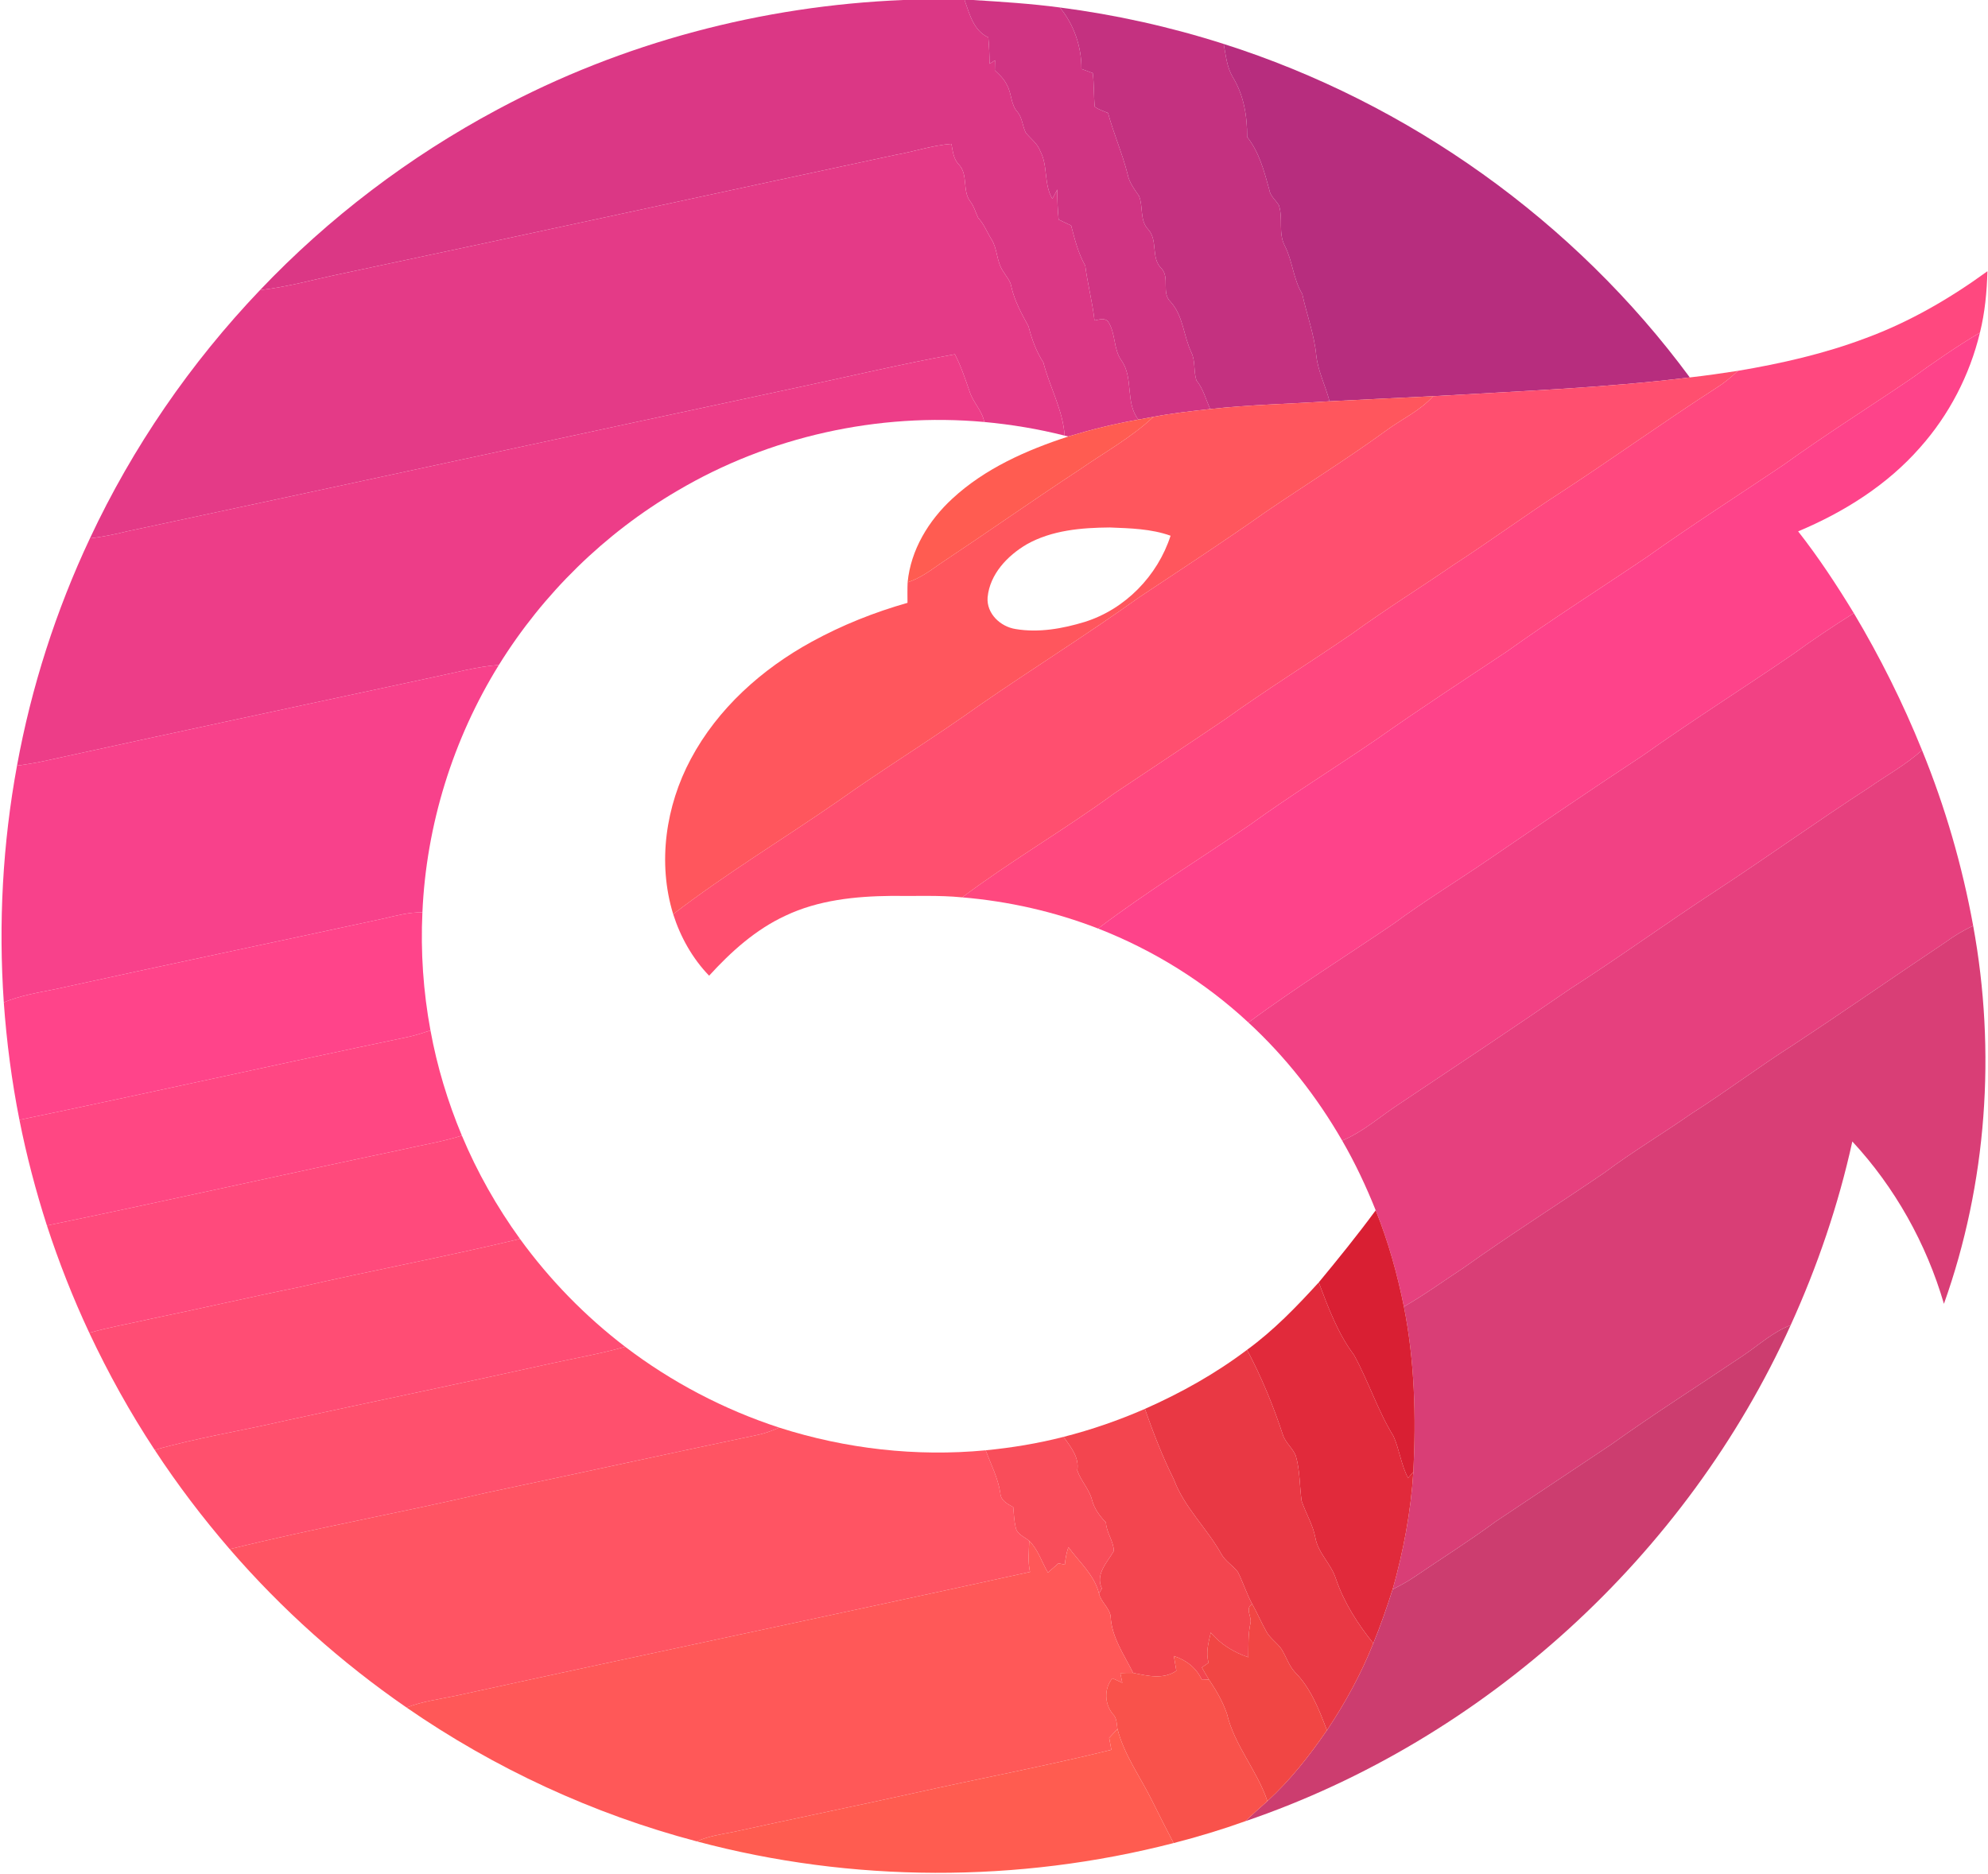
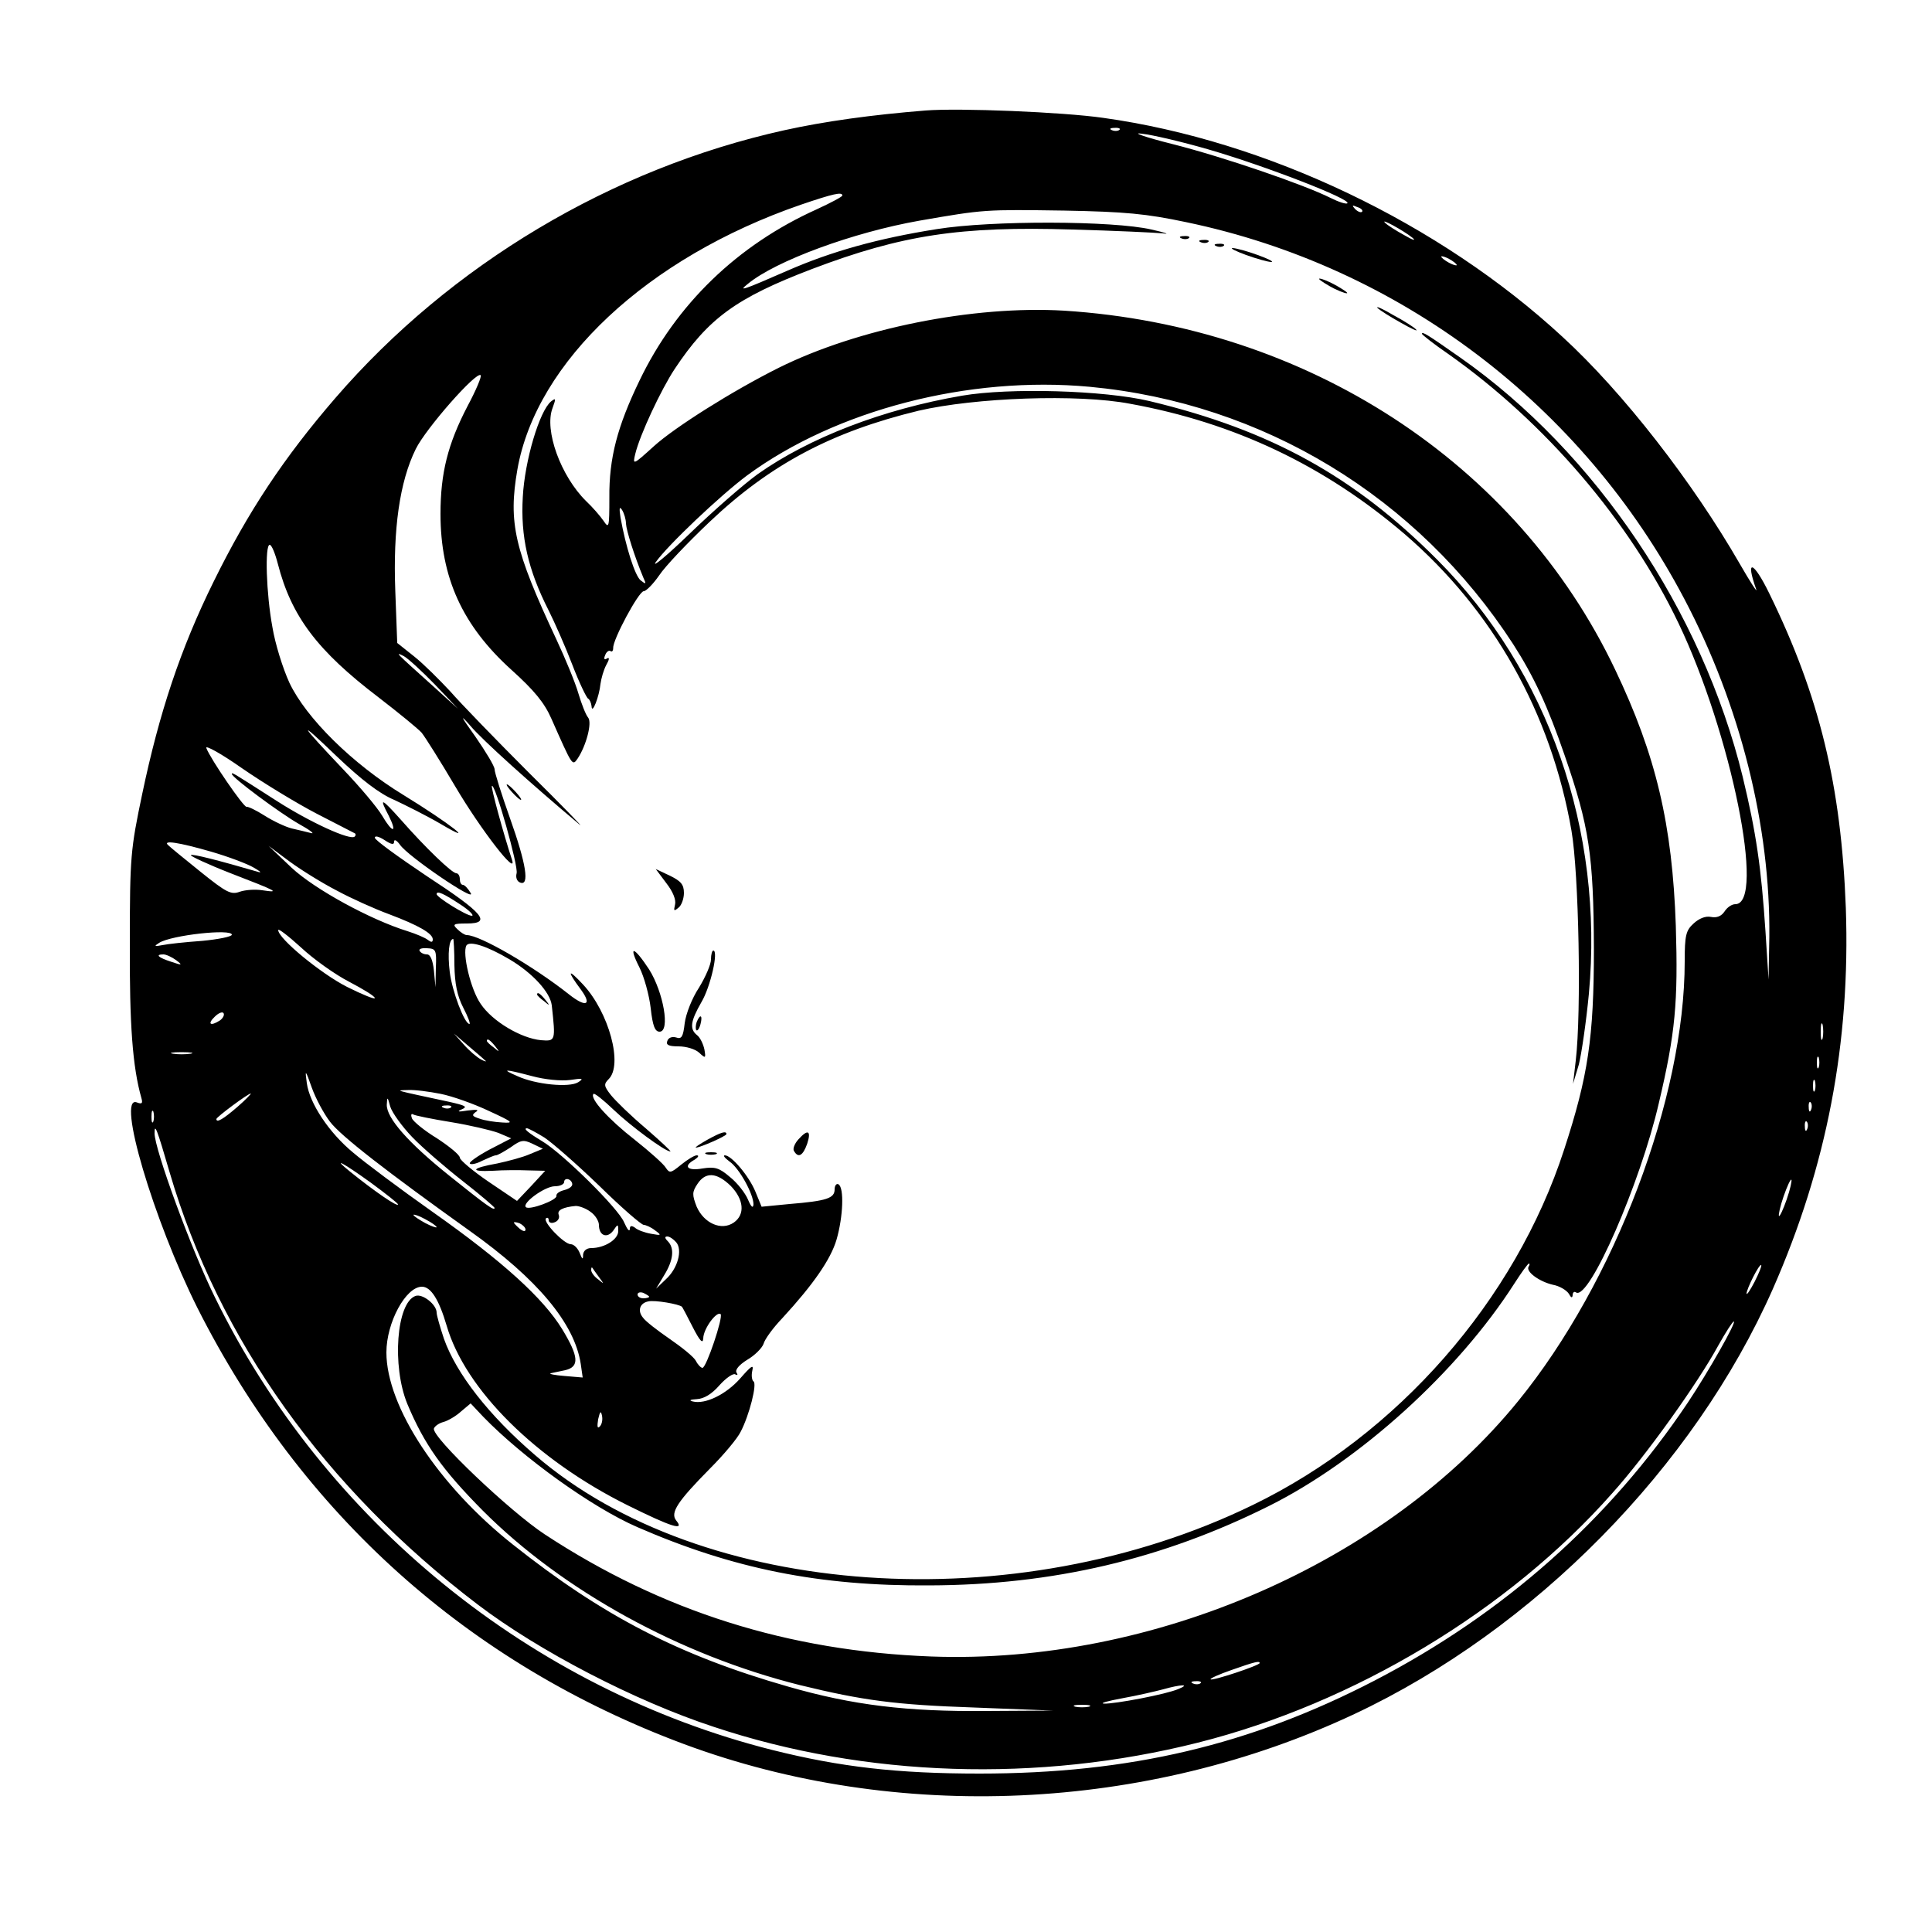
- <svg xmlns="http://www.w3.org/2000/svg" width="609pt" height="574pt" viewBox="0 0 609 574" version="1.1">
-   <g id="#db3785ff">
-     <path fill="#db3785" opacity="1.00" d=" M 276.77 0.00 L 295.48 0.00 C 297.03 4.31 298.19 9.34 302.76 11.46 C 303.01 14.15 303.12 16.86 303.15 19.56 C 303.70 19.20 304.25 18.84 304.81 18.47 C 304.79 19.50 304.77 20.53 304.75 21.56 C 306.14 22.86 307.58 24.17 308.40 25.92 C 309.99 28.58 309.56 32.07 311.78 34.40 C 313.20 36.21 313.23 38.66 314.24 40.67 C 315.73 42.52 317.82 43.95 318.66 46.26 C 321.10 50.85 319.69 56.36 322.37 60.90 C 322.87 59.96 323.38 59.02 323.89 58.07 C 323.87 61.14 324.01 64.21 324.30 67.27 C 325.57 67.88 326.85 68.49 328.13 69.10 C 329.24 73.31 330.28 77.56 332.45 81.38 C 333.18 87.02 334.66 92.54 335.29 98.19 C 336.64 97.95 338.25 97.29 339.40 98.45 C 341.86 102.06 341.00 106.91 343.55 110.46 C 347.35 115.81 344.63 123.43 348.75 128.56 C 341.50 129.82 334.35 131.60 327.31 133.72 C 327.02 133.66 326.44 133.54 326.14 133.47 C 325.62 125.60 321.56 118.59 319.62 111.05 C 317.42 107.66 316.08 103.90 315.08 100.01 C 312.98 96.15 310.81 92.24 309.83 87.91 C 309.56 85.98 308.13 84.58 307.20 82.96 C 305.27 80.05 305.59 76.27 303.74 73.34 C 302.36 71.14 301.44 68.66 299.65 66.73 C 298.83 65.06 298.40 63.19 297.22 61.71 C 294.71 58.41 296.68 53.47 293.70 50.37 C 292.06 48.68 291.87 46.27 291.45 44.08 C 285.63 44.50 280.09 46.45 274.37 47.44 C 217.84 59.53 161.36 71.84 104.80 83.82 C 96.43 85.56 88.16 87.90 79.64 88.89 C 100.71 66.71 125.41 47.98 152.39 33.56 C 190.58 13.06 233.50 1.74 276.77 0.00 Z" />
-   </g>
-   <g id="#d03483ff">
-     <path fill="#d03483" opacity="1.00" d=" M 295.48 0.00 L 298.06 0.00 C 306.94 0.55 315.84 1.12 324.67 2.29 C 329.02 7.56 331.33 14.29 331.29 21.12 C 332.45 21.54 333.60 21.97 334.76 22.39 C 335.18 25.82 335.03 29.29 335.37 32.72 C 336.60 33.59 338.06 34.04 339.44 34.63 C 341.16 40.97 343.82 47.00 345.43 53.37 C 345.92 55.93 347.51 57.97 348.94 60.07 C 350.27 63.38 349.08 67.53 351.75 70.29 C 354.81 73.65 352.47 79.10 355.84 82.29 C 358.40 85.09 355.74 89.72 358.56 92.43 C 362.52 96.75 362.54 102.91 364.97 107.99 C 366.25 110.67 365.61 113.78 366.51 116.54 C 368.63 119.11 369.37 122.37 370.75 125.33 C 364.92 125.97 359.08 126.61 353.32 127.72 C 351.79 127.99 350.27 128.27 348.75 128.56 C 344.63 123.43 347.35 115.81 343.55 110.46 C 341.00 106.91 341.86 102.06 339.40 98.45 C 338.25 97.29 336.64 97.95 335.29 98.19 C 334.66 92.54 333.18 87.02 332.45 81.38 C 330.28 77.56 329.24 73.31 328.13 69.10 C 326.85 68.49 325.57 67.88 324.30 67.27 C 324.01 64.21 323.87 61.14 323.89 58.07 C 323.38 59.02 322.87 59.96 322.37 60.90 C 319.69 56.36 321.10 50.85 318.66 46.26 C 317.82 43.95 315.73 42.52 314.24 40.67 C 313.23 38.66 313.20 36.21 311.78 34.40 C 309.56 32.07 309.99 28.58 308.40 25.92 C 307.58 24.17 306.14 22.86 304.75 21.56 C 304.77 20.53 304.79 19.50 304.81 18.47 C 304.25 18.84 303.70 19.20 303.15 19.56 C 303.12 16.86 303.01 14.15 302.76 11.46 C 298.19 9.34 297.03 4.31 295.48 0.00 Z" />
-   </g>
-   <g id="#c43180ff">
-     <path fill="#c43180" opacity="1.00" d=" M 324.67 2.29 C 341.69 4.50 358.51 8.23 374.86 13.46 C 375.52 16.88 375.81 20.51 377.62 23.58 C 381.01 29.05 382.10 35.60 382.04 41.95 C 385.73 46.59 387.25 52.37 388.80 58.00 C 389.07 60.03 390.77 61.25 391.78 62.89 C 393.10 66.92 391.54 71.44 393.57 75.28 C 395.99 79.99 396.15 85.48 398.93 90.05 C 400.29 96.35 402.61 102.44 403.22 108.90 C 403.77 113.80 406.07 118.23 407.29 122.95 C 395.11 123.75 382.89 123.98 370.75 125.33 C 369.37 122.37 368.63 119.11 366.51 116.54 C 365.61 113.78 366.25 110.67 364.97 107.99 C 362.54 102.91 362.52 96.75 358.56 92.43 C 355.74 89.72 358.40 85.09 355.84 82.29 C 352.47 79.10 354.81 73.65 351.75 70.29 C 349.08 67.53 350.27 63.38 348.94 60.07 C 347.51 57.97 345.92 55.93 345.43 53.37 C 343.82 47.00 341.16 40.97 339.44 34.63 C 338.06 34.04 336.60 33.59 335.37 32.72 C 335.03 29.29 335.18 25.82 334.76 22.39 C 333.60 21.97 332.45 21.54 331.29 21.12 C 331.33 14.29 329.02 7.56 324.67 2.29 Z" />
-   </g>
-   <g id="#b72d7eff">
-     <path fill="#b72d7e" opacity="1.00" d=" M 374.86 13.46 C 431.55 31.50 482.35 67.73 517.65 115.64 C 491.55 118.86 465.25 119.84 439.02 121.39 C 428.44 121.86 417.87 122.45 407.29 122.95 C 406.07 118.23 403.77 113.80 403.22 108.90 C 402.61 102.44 400.29 96.35 398.93 90.05 C 396.15 85.48 395.99 79.99 393.57 75.28 C 391.54 71.44 393.10 66.92 391.78 62.89 C 390.77 61.25 389.07 60.03 388.80 58.00 C 387.25 52.37 385.73 46.59 382.04 41.95 C 382.10 35.60 381.01 29.05 377.62 23.58 C 375.81 20.51 375.52 16.88 374.86 13.46 Z" />
-   </g>
-   <g id="#e43a87ff">
-     <path fill="#e43a87" opacity="1.00" d=" M 274.37 47.44 C 280.09 46.45 285.63 44.50 291.45 44.08 C 291.87 46.27 292.06 48.68 293.70 50.37 C 296.68 53.47 294.71 58.41 297.22 61.71 C 298.40 63.19 298.83 65.06 299.65 66.73 C 301.44 68.66 302.36 71.14 303.74 73.34 C 305.59 76.27 305.27 80.05 307.20 82.96 C 308.13 84.58 309.56 85.98 309.83 87.91 C 310.81 92.24 312.98 96.15 315.08 100.01 C 316.08 103.90 317.42 107.66 319.62 111.05 C 321.56 118.59 325.62 125.60 326.14 133.47 C 318.07 131.42 309.82 130.06 301.53 129.29 C 300.85 125.82 298.13 123.33 297.05 120.03 C 295.71 116.14 294.41 112.21 292.52 108.54 C 276.71 111.43 261.05 115.12 245.33 118.49 C 176.48 133.19 107.69 148.14 38.83 162.81 C 35.12 163.74 31.36 164.49 27.55 164.94 C 40.63 136.99 58.35 111.23 79.64 88.89 C 88.16 87.90 96.43 85.56 104.80 83.82 C 161.36 71.84 217.84 59.53 274.37 47.44 Z" />
-   </g>
-   <g id="#ff487fff">
-     <path fill="#ff487f" opacity="1.00" d=" M 571.64 103.56 C 584.98 98.64 597.36 91.44 608.83 83.10 C 608.65 89.42 608.06 95.76 606.53 101.91 C 599.37 106.17 592.51 110.91 585.77 115.80 C 572.67 124.72 559.24 133.14 546.39 142.42 C 532.45 151.80 518.29 160.86 504.60 170.60 C 490.29 180.29 475.68 189.53 461.64 199.60 C 448.23 208.51 434.75 217.30 421.60 226.59 C 408.71 235.40 395.43 243.64 382.78 252.79 C 367.33 263.37 351.32 273.16 336.39 284.49 C 323.06 279.32 308.99 276.13 294.76 274.94 C 309.78 263.67 326.09 254.23 341.25 243.15 C 352.62 235.52 364.05 228.00 375.38 220.32 C 388.04 211.23 401.29 203.00 414.14 194.18 C 424.27 186.83 434.88 180.20 445.20 173.13 C 456.26 165.94 466.90 158.13 477.98 150.97 C 494.07 140.48 509.65 129.24 525.80 118.84 C 528.17 117.35 530.35 115.56 532.37 113.62 C 545.71 111.37 558.97 108.36 571.64 103.56 Z" />
-   </g>
-   <g id="#fe438aff">
-     <path fill="#fe438a" opacity="1.00" d=" M 585.77 115.80 C 592.51 110.91 599.37 106.17 606.53 101.91 C 603.41 114.92 597.07 127.14 588.17 137.13 C 578.09 148.62 564.86 156.93 550.84 162.80 C 557.08 170.76 562.65 179.23 567.90 187.86 C 561.60 191.83 555.40 195.94 549.40 200.34 C 534.14 210.80 518.48 220.67 503.40 231.39 C 487.56 241.82 471.90 252.49 456.25 263.18 C 446.51 269.85 436.43 276.00 426.94 283.00 C 412.10 293.10 396.87 302.62 382.43 313.28 C 369.09 300.89 353.35 291.10 336.39 284.49 C 351.32 273.16 367.33 263.37 382.78 252.79 C 395.43 243.64 408.71 235.40 421.60 226.59 C 434.75 217.30 448.23 208.51 461.64 199.60 C 475.68 189.53 490.29 180.29 504.60 170.60 C 518.29 160.86 532.45 151.80 546.39 142.42 C 559.24 133.14 572.67 124.72 585.77 115.80 Z" />
-   </g>
-   <g id="#ed3d88ff">
-     <path fill="#ed3d88" opacity="1.00" d=" M 245.33 118.49 C 261.05 115.12 276.71 111.43 292.52 108.54 C 294.41 112.21 295.71 116.14 297.05 120.03 C 298.13 123.33 300.85 125.82 301.53 129.29 C 269.00 126.35 235.62 133.73 207.49 150.37 C 185.29 163.36 166.39 181.87 152.83 203.73 C 145.96 204.24 139.30 206.14 132.57 207.51 C 92.77 216.05 52.95 224.53 13.18 233.24 C 10.55 233.81 7.88 234.21 5.21 234.59 C 9.60 210.54 17.14 187.06 27.55 164.94 C 31.36 164.49 35.12 163.74 38.83 162.81 C 107.69 148.14 176.48 133.19 245.33 118.49 Z" />
-   </g>
-   <g id="#ff4f6fff">
-     <path fill="#ff4f6f" opacity="1.00" d=" M 517.65 115.64 C 522.57 115.08 527.48 114.38 532.37 113.62 C 530.35 115.56 528.17 117.35 525.80 118.84 C 509.65 129.24 494.07 140.48 477.98 150.97 C 466.90 158.13 456.26 165.94 445.20 173.13 C 434.88 180.20 424.27 186.83 414.14 194.18 C 401.29 203.00 388.04 211.23 375.38 220.32 C 364.05 228.00 352.62 235.52 341.25 243.15 C 326.09 254.23 309.78 263.67 294.76 274.94 C 287.53 274.22 280.26 274.60 273.01 274.49 C 262.00 274.60 250.68 275.77 240.62 280.55 C 231.51 284.76 223.93 291.59 217.23 298.94 C 212.11 293.64 208.44 287.07 206.22 280.08 C 222.36 267.70 239.81 257.15 256.52 245.59 C 270.80 235.42 285.79 226.28 300.05 216.08 C 316.25 204.87 332.98 194.44 349.00 182.98 C 361.99 174.34 375.06 165.81 387.80 156.80 C 400.09 148.43 412.74 140.59 424.76 131.82 C 429.51 128.34 435.04 125.84 439.02 121.39 C 465.25 119.84 491.55 118.86 517.65 115.64 Z" />
-   </g>
-   <g id="#ff565dff">
-     <path fill="#ff565d" opacity="1.00" d=" M 407.29 122.95 C 417.87 122.45 428.44 121.86 439.02 121.39 C 435.04 125.84 429.51 128.34 424.76 131.82 C 412.74 140.59 400.09 148.43 387.80 156.80 C 375.06 165.81 361.99 174.34 349.00 182.98 C 332.98 194.44 316.25 204.87 300.05 216.08 C 285.79 226.28 270.80 235.42 256.52 245.59 C 239.81 257.15 222.36 267.70 206.22 280.08 C 201.38 264.35 203.93 246.93 211.62 232.55 C 219.86 217.07 233.42 204.96 248.68 196.61 C 257.95 191.53 267.83 187.59 278.00 184.70 C 277.99 182.61 277.95 180.51 278.04 178.42 C 281.64 177.24 284.73 175.04 287.78 172.87 C 302.19 163.30 316.33 153.33 330.79 143.84 C 338.37 138.57 346.57 134.07 353.32 127.72 C 359.08 126.61 364.92 125.97 370.75 125.33 C 382.89 123.98 395.11 123.75 407.29 122.95 M 314.53 166.77 C 308.62 170.25 303.22 175.89 302.54 183.02 C 302.17 188.00 306.46 192.01 311.13 192.73 C 318.20 193.92 325.52 192.61 332.31 190.54 C 344.69 186.65 354.62 176.43 358.59 164.14 C 352.64 162.00 346.21 161.86 339.95 161.61 C 331.30 161.68 322.22 162.44 314.53 166.77 Z" />
-   </g>
-   <g id="#ff5c51ff">
-     <path fill="#ff5c51" opacity="1.00" d=" M 348.75 128.56 C 350.27 128.27 351.79 127.99 353.32 127.72 C 346.57 134.07 338.37 138.57 330.79 143.84 C 316.33 153.33 302.19 163.30 287.78 172.87 C 284.73 175.04 281.64 177.24 278.04 178.42 C 278.99 168.47 284.49 159.45 291.74 152.78 C 301.74 143.52 314.48 137.90 327.31 133.72 C 334.35 131.60 341.50 129.82 348.75 128.56 Z" />
-   </g>
-   <g id="#f24184ff">
-     <path fill="#f24184" opacity="1.00" d=" M 549.40 200.34 C 555.40 195.94 561.60 191.83 567.90 187.86 C 575.92 201.30 582.93 215.34 588.79 229.85 C 583.82 234.34 577.90 237.57 572.43 241.39 C 556.70 251.59 541.47 262.54 525.79 272.82 C 510.70 282.66 496.13 293.26 480.97 302.99 C 463.57 314.97 445.98 326.66 428.41 338.39 C 422.70 342.14 417.53 346.81 411.16 349.46 C 403.45 336.07 393.80 323.76 382.43 313.28 C 396.87 302.62 412.10 293.10 426.94 283.00 C 436.43 276.00 446.51 269.85 456.25 263.18 C 471.90 252.49 487.56 241.82 503.40 231.39 C 518.48 220.67 534.14 210.80 549.40 200.34 Z" />
-   </g>
-   <g id="#f8418bff">
-     <path fill="#f8418b" opacity="1.00" d=" M 132.57 207.51 C 139.30 206.14 145.96 204.24 152.83 203.73 C 138.75 226.46 130.57 252.81 129.40 279.54 C 125.30 279.45 121.33 280.55 117.37 281.46 C 83.93 288.71 50.44 295.69 17.02 303.04 C 11.67 304.13 6.23 304.99 1.16 307.10 C -0.50 282.88 0.81 258.46 5.21 234.59 C 7.88 234.21 10.55 233.81 13.18 233.24 C 52.95 224.53 92.77 216.05 132.57 207.51 Z" />
-   </g>
-   <g id="#e6407eff">
-     <path fill="#e6407e" opacity="1.00" d=" M 588.79 229.85 C 595.87 247.18 601.11 265.25 604.46 283.66 C 601.41 285.04 598.55 286.80 595.85 288.77 C 580.26 299.18 564.89 309.91 549.23 320.21 C 538.70 326.94 528.72 334.47 518.18 341.18 C 509.32 347.36 500.03 352.90 491.38 359.38 C 477.09 369.12 462.47 378.37 448.39 388.42 C 442.29 392.41 436.40 396.72 430.07 400.34 C 428.04 390.28 425.26 380.35 421.43 370.82 C 418.49 363.48 415.12 356.30 411.16 349.46 C 417.53 346.81 422.70 342.14 428.41 338.39 C 445.98 326.66 463.57 314.97 480.97 302.99 C 496.13 293.26 510.70 282.66 525.79 272.82 C 541.47 262.54 556.70 251.59 572.43 241.39 C 577.90 237.57 583.82 234.34 588.79 229.85 Z" />
-   </g>
-   <g id="#ff448aff">
-     <path fill="#ff448a" opacity="1.00" d=" M 117.37 281.46 C 121.33 280.55 125.30 279.45 129.40 279.54 C 128.83 291.63 129.66 303.80 131.87 315.71 C 129.56 316.47 127.23 317.25 124.84 317.74 C 85.17 326.01 45.63 334.89 5.95 343.11 C 3.59 331.22 2.02 319.18 1.16 307.10 C 6.23 304.99 11.67 304.13 17.02 303.04 C 50.44 295.69 83.93 288.71 117.37 281.46 Z" />
-   </g>
-   <g id="#d93e76ff">
-     <path fill="#d93e76" opacity="1.00" d=" M 595.85 288.77 C 598.55 286.80 601.41 285.04 604.46 283.66 C 611.52 322.18 608.67 362.54 595.50 399.47 C 590.13 381.05 580.50 363.80 567.44 349.73 C 563.19 369.10 556.75 387.97 548.55 406.01 C 543.17 408.09 538.88 412.01 534.18 415.20 C 520.66 424.32 506.87 433.05 493.61 442.54 C 481.80 450.42 469.99 458.29 458.19 466.17 C 450.07 472.16 441.52 477.54 433.18 483.21 C 431.09 484.62 428.87 485.82 426.62 486.95 C 429.94 475.20 432.20 463.13 432.97 450.94 C 433.82 434.03 433.37 416.98 430.07 400.34 C 436.40 396.72 442.29 392.41 448.39 388.42 C 462.47 378.37 477.09 369.12 491.38 359.38 C 500.03 352.90 509.32 347.36 518.18 341.18 C 528.72 334.47 538.70 326.94 549.23 320.21 C 564.89 309.91 580.26 299.18 595.85 288.77 Z" />
-   </g>
-   <g id="#ff4783ff">
-     <path fill="#ff4783" opacity="1.00" d=" M 124.84 317.74 C 127.23 317.25 129.56 316.47 131.87 315.71 C 133.89 326.76 137.16 337.57 141.49 347.93 C 135.49 349.83 129.27 350.80 123.16 352.22 C 86.87 359.84 50.69 367.98 14.37 375.48 C 10.96 364.86 8.12 354.05 5.95 343.11 C 45.63 334.89 85.17 326.01 124.84 317.74 Z" />
-   </g>
-   <g id="#ff4a7cff">
-     <path fill="#ff4a7c" opacity="1.00" d=" M 123.16 352.22 C 129.27 350.80 135.49 349.83 141.49 347.93 C 146.17 359.12 152.19 369.75 159.29 379.58 C 136.75 384.99 113.94 389.25 91.35 394.43 C 76.19 397.49 61.13 401.00 45.99 404.12 C 39.79 405.57 33.48 406.59 27.36 408.38 C 22.35 397.70 18.03 386.69 14.37 375.48 C 50.69 367.98 86.87 359.84 123.16 352.22 Z" />
-   </g>
-   <g id="#d91f33ff">
-     <path fill="#d91f33" opacity="1.00" d=" M 421.43 370.82 C 425.26 380.35 428.04 390.28 430.07 400.34 C 433.37 416.98 433.82 434.03 432.97 450.94 C 432.57 451.41 431.76 452.36 431.36 452.83 C 429.20 448.80 428.73 444.18 426.89 440.04 C 422.04 432.15 419.23 423.23 414.78 415.14 C 409.79 408.49 406.90 400.61 403.98 392.91 C 409.96 385.68 415.87 378.38 421.43 370.82 Z" />
-   </g>
-   <g id="#ff4d74ff">
-     <path fill="#ff4d74" opacity="1.00" d=" M 91.35 394.43 C 113.94 389.25 136.75 384.99 159.29 379.58 C 168.36 392.08 179.26 403.26 191.53 412.64 C 184.33 414.67 176.95 415.97 169.65 417.56 C 142.18 423.66 114.62 429.35 87.13 435.32 C 73.91 438.40 60.45 440.50 47.39 444.24 C 39.85 432.79 33.19 420.78 27.36 408.38 C 33.48 406.59 39.79 405.57 45.99 404.12 C 61.13 401.00 76.19 397.49 91.35 394.43 Z" />
-   </g>
-   <g id="#e12a3bff">
-     <path fill="#e12a3b" opacity="1.00" d=" M 382.02 413.56 C 390.18 407.63 397.20 400.34 403.98 392.91 C 406.90 400.61 409.79 408.49 414.78 415.14 C 419.23 423.23 422.04 432.15 426.89 440.04 C 428.73 444.18 429.20 448.80 431.36 452.83 C 431.76 452.36 432.57 451.41 432.97 450.94 C 432.20 463.13 429.94 475.20 426.62 486.95 C 424.84 492.53 422.92 498.07 420.69 503.49 C 415.90 497.51 411.69 490.96 409.22 483.67 C 407.78 479.12 403.74 475.84 402.93 471.05 C 402.17 467.07 399.98 463.61 398.72 459.81 C 398.10 455.22 398.25 450.50 396.95 446.02 C 396.03 443.79 394.02 442.21 393.12 439.97 C 390.14 430.88 386.51 422.02 382.02 413.56 Z" />
-   </g>
-   <g id="#cc3d6fff">
-     <path fill="#cc3d6f" opacity="1.00" d=" M 534.18 415.20 C 538.88 412.01 543.17 408.09 548.55 406.01 C 516.62 476.58 454.82 533.01 381.46 558.00 C 383.70 555.92 385.95 553.84 388.26 551.83 C 395.25 545.43 401.13 537.93 406.49 530.14 C 412.09 521.76 416.97 512.87 420.69 503.49 C 422.92 498.07 424.84 492.53 426.62 486.95 C 428.87 485.82 431.09 484.62 433.18 483.21 C 441.52 477.54 450.07 472.16 458.19 466.17 C 469.99 458.29 481.80 450.42 493.61 442.54 C 506.87 433.05 520.66 424.32 534.18 415.20 Z" />
-   </g>
-   <g id="#ff506dff">
-     <path fill="#ff506d" opacity="1.00" d=" M 169.65 417.56 C 176.95 415.97 184.33 414.67 191.53 412.64 C 205.73 423.46 221.75 431.86 238.72 437.40 C 236.67 438.27 234.59 439.09 232.41 439.57 C 204.65 445.39 176.95 451.48 149.19 457.31 C 122.99 463.43 96.48 468.17 70.37 474.64 C 62.06 465.01 54.36 454.87 47.39 444.24 C 60.45 440.50 73.91 438.40 87.13 435.32 C 114.62 429.35 142.18 423.66 169.65 417.56 Z" />
-   </g>
-   <g id="#e93844ff">
-     <path fill="#e93844" opacity="1.00" d=" M 350.73 431.66 C 361.77 426.78 372.38 420.85 382.02 413.56 C 386.51 422.02 390.14 430.88 393.12 439.97 C 394.02 442.21 396.03 443.79 396.95 446.02 C 398.25 450.50 398.10 455.22 398.72 459.81 C 399.98 463.61 402.17 467.07 402.93 471.05 C 403.74 475.84 407.78 479.12 409.22 483.67 C 411.69 490.96 415.90 497.51 420.69 503.49 C 416.97 512.87 412.09 521.76 406.49 530.14 C 404.09 523.81 401.55 517.20 396.68 512.32 C 394.82 510.31 394.03 507.62 392.62 505.33 C 391.29 503.37 389.20 502.08 388.01 500.02 C 386.43 497.22 385.18 494.25 383.60 491.45 C 381.87 488.29 380.82 484.82 379.20 481.62 C 377.64 479.58 375.23 478.27 374.03 475.92 C 369.63 468.12 362.78 461.81 359.62 453.32 C 356.13 446.33 353.31 439.03 350.73 431.66 Z" />
-   </g>
-   <g id="#f3454fff">
-     <path fill="#f3454f" opacity="1.00" d=" M 325.83 440.23 C 334.35 438.06 342.68 435.18 350.73 431.66 C 353.31 439.03 356.13 446.33 359.62 453.32 C 362.78 461.81 369.63 468.12 374.03 475.92 C 375.23 478.27 377.64 479.58 379.20 481.62 C 380.82 484.82 381.87 488.29 383.60 491.45 C 381.30 492.85 383.50 495.25 383.08 497.25 C 382.29 500.70 382.47 504.25 382.41 507.76 C 378.06 506.29 373.85 503.78 370.91 500.19 C 370.23 503.22 369.30 506.34 370.25 509.43 C 369.73 509.79 368.70 510.52 368.18 510.88 C 368.87 512.14 369.58 513.38 370.35 514.60 C 369.81 514.62 368.72 514.66 368.17 514.68 C 366.53 511.01 363.35 508.61 359.60 507.38 C 359.84 508.89 360.09 510.40 360.36 511.91 C 356.39 514.65 351.46 513.46 347.12 512.55 C 344.37 506.99 340.49 501.57 340.23 495.18 C 339.82 492.53 337.26 490.84 336.67 488.24 C 336.89 487.85 337.33 487.07 337.55 486.68 C 335.44 482.31 339.21 478.70 341.21 475.19 C 341.14 472.15 338.93 469.56 338.79 466.47 C 336.90 464.49 335.24 462.31 334.55 459.62 C 333.69 456.26 331.08 453.68 330.01 450.49 C 330.71 446.50 327.95 443.28 325.83 440.23 Z" />
-   </g>
-   <g id="#ff5463ff">
-     <path fill="#ff5463" opacity="1.00" d=" M 232.41 439.57 C 234.59 439.09 236.67 438.27 238.72 437.40 C 259.05 443.91 280.68 446.37 301.94 444.35 C 303.58 448.68 305.74 452.84 306.44 457.47 C 306.56 459.78 308.61 460.79 310.39 461.74 C 310.58 463.81 310.66 465.90 311.14 467.94 C 311.51 470.09 313.81 470.86 315.30 472.10 C 315.20 475.27 314.83 478.48 315.53 481.62 C 256.95 494.48 198.22 506.71 139.63 519.56 C 134.57 520.63 129.39 521.25 124.55 523.17 C 104.54 509.36 86.26 493.03 70.37 474.64 C 96.48 468.17 122.99 463.43 149.19 457.31 C 176.95 451.48 204.65 445.39 232.41 439.57 Z" />
-   </g>
-   <g id="#f94d5aff">
-     <path fill="#f94d5a" opacity="1.00" d=" M 301.94 444.35 C 309.99 443.56 317.99 442.25 325.83 440.23 C 327.95 443.28 330.71 446.50 330.01 450.49 C 331.08 453.68 333.69 456.26 334.55 459.62 C 335.24 462.31 336.90 464.49 338.79 466.47 C 338.93 469.56 341.14 472.15 341.21 475.19 C 339.21 478.70 335.44 482.31 337.55 486.68 C 337.33 487.07 336.89 487.85 336.67 488.24 C 335.26 482.52 330.62 478.61 327.29 474.02 C 326.70 475.75 326.38 477.55 326.20 479.37 C 325.54 479.23 324.89 479.09 324.24 478.97 C 323.17 479.91 322.10 480.86 321.03 481.81 C 319.11 478.59 318.02 474.78 315.30 472.10 C 313.81 470.86 311.51 470.09 311.14 467.94 C 310.66 465.90 310.58 463.81 310.39 461.74 C 308.61 460.79 306.56 459.78 306.44 457.47 C 305.74 452.84 303.58 448.68 301.94 444.35 Z" />
-   </g>
-   <g id="#ff5858ff">
-     <path fill="#ff5858" opacity="1.00" d=" M 315.30 472.10 C 318.02 474.78 319.11 478.59 321.03 481.81 C 322.10 480.86 323.17 479.91 324.24 478.97 C 324.89 479.09 325.54 479.23 326.20 479.37 C 326.38 477.55 326.70 475.75 327.29 474.02 C 330.62 478.61 335.26 482.52 336.67 488.24 C 337.26 490.84 339.82 492.53 340.23 495.18 C 340.49 501.57 344.37 506.99 347.12 512.55 C 345.81 512.51 344.50 512.56 343.20 512.62 C 343.40 513.60 343.60 514.59 343.81 515.59 C 342.80 515.12 341.79 514.66 340.79 514.21 C 338.18 517.28 338.34 522.04 340.86 525.10 C 342.14 526.31 342.08 528.12 342.32 529.72 C 341.46 530.62 340.62 531.54 339.78 532.47 C 340.00 533.68 340.23 534.89 340.46 536.12 C 320.30 541.10 299.86 544.94 279.59 549.47 C 261.20 553.52 242.76 557.30 224.36 561.34 C 220.67 562.04 216.91 562.62 213.45 564.17 C 181.73 555.81 151.52 541.82 124.55 523.17 C 129.39 521.25 134.57 520.63 139.63 519.56 C 198.22 506.71 256.95 494.48 315.53 481.62 C 314.83 478.48 315.20 475.27 315.30 472.10 Z" />
-   </g>
-   <g id="#f14644ff">
-     <path fill="#f14644" opacity="1.00" d=" M 383.08 497.25 C 383.50 495.25 381.30 492.85 383.60 491.45 C 385.18 494.25 386.43 497.22 388.01 500.02 C 389.20 502.08 391.29 503.37 392.62 505.33 C 394.03 507.62 394.82 510.31 396.68 512.32 C 401.55 517.20 404.09 523.81 406.49 530.14 C 401.13 537.93 395.25 545.43 388.26 551.83 C 385.14 542.46 378.12 534.75 375.85 525.04 C 374.55 521.31 372.56 517.86 370.35 514.60 C 369.58 513.38 368.87 512.14 368.18 510.88 C 368.70 510.52 369.73 509.79 370.25 509.43 C 369.30 506.34 370.23 503.22 370.91 500.19 C 373.85 503.78 378.06 506.29 382.41 507.76 C 382.47 504.25 382.29 500.70 383.08 497.25 Z" />
-   </g>
-   <g id="#f9524bff">
-     <path fill="#f9524b" opacity="1.00" d=" M 359.60 507.38 C 363.35 508.61 366.53 511.01 368.17 514.68 C 368.72 514.66 369.81 514.62 370.35 514.60 C 372.56 517.86 374.55 521.31 375.85 525.04 C 378.12 534.75 385.14 542.46 388.26 551.83 C 385.95 553.84 383.70 555.92 381.46 558.00 C 374.26 560.58 366.93 562.78 359.53 564.69 C 357.32 560.48 355.17 556.24 353.07 551.99 C 349.46 544.58 344.40 537.81 342.32 529.72 C 342.08 528.12 342.14 526.31 340.86 525.10 C 338.34 522.04 338.18 517.28 340.79 514.21 C 341.79 514.66 342.80 515.12 343.81 515.59 C 343.60 514.59 343.40 513.60 343.20 512.62 C 344.50 512.56 345.81 512.51 347.12 512.55 C 351.46 513.46 356.39 514.65 360.36 511.91 C 360.09 510.40 359.84 508.89 359.60 507.38 Z" />
-   </g>
-   <g id="#ff5c50ff">
-     <path fill="#ff5c50" opacity="1.00" d=" M 342.32 529.72 C 344.40 537.81 349.46 544.58 353.07 551.99 C 355.17 556.24 357.32 560.48 359.53 564.69 C 311.86 576.97 261.01 576.88 213.45 564.17 C 216.91 562.62 220.67 562.04 224.36 561.34 C 242.76 557.30 261.20 553.52 279.59 549.47 C 299.86 544.94 320.30 541.10 340.46 536.12 C 340.23 534.89 340.00 533.68 339.78 532.47 C 340.62 531.54 341.46 530.62 342.32 529.72 Z" />
+ <svg xmlns="http://www.w3.org/2000/svg" version="1.0" width="500pt" height="500pt" viewBox="0 0 500 500" preserveAspectRatio="xMidYMid meet">
+   <g transform="translate(0,500) scale(0.1,-0.1)" fill="#000000" stroke="none">
+     <path d="M2395 4714 c-138 -11 -261 -28 -365 -51 -447 -99 -864 -348 -1162 -693 -133 -154 -226 -294 -315 -475 -86 -174 -141 -340 -185 -550 -30 -143 -32 -162 -32 -385 -1 -212 7 -321 30 -402 4 -14 1 -16 -12 -11 -53 20 43 -304 157 -532 269 -533 701 -921 1260 -1129 550 -204 1195 -175 1734 78 466 219 879 639 1083 1100 140 318 201 638 189 986 -12 317 -68 548 -198 814 -41 84 -63 92 -34 11 4 -11 -15 18 -42 65 -122 212 -302 444 -459 588 -318 294 -765 508 -1189 567 -104 15 -373 26 -460 19z m502 -50 c-3 -3 -12 -4 -19 -1 -8 3 -5 6 6 6 11 1 17 -2 13 -5z m228 -50 c149 -43 373 -130 362 -140 -3 -3 -22 3 -44 14 -68 34 -274 105 -408 139 -72 18 -108 31 -80 27 28 -3 104 -21 170 -40z m-945 -120 c0 -3 -30 -19 -67 -36 -204 -92 -363 -245 -458 -443 -57 -118 -79 -200 -78 -303 0 -77 -1 -81 -15 -60 -9 13 -29 36 -45 51 -66 65 -109 184 -87 241 9 25 9 27 -4 17 -30 -25 -68 -153 -73 -247 -6 -102 13 -188 67 -294 15 -30 43 -93 61 -140 18 -47 37 -86 41 -88 4 -2 8 -11 9 -20 1 -23 20 26 23 58 2 14 8 36 15 49 8 14 9 21 2 17 -7 -5 -9 -1 -5 8 3 9 10 14 14 11 4 -3 7 1 7 8 -2 20 66 147 79 147 6 0 24 18 40 41 15 23 74 85 130 138 158 150 318 234 541 288 146 34 413 44 548 18 270 -49 503 -160 710 -337 229 -197 379 -463 432 -768 19 -110 26 -468 11 -595 l-7 -60 15 50 c7 28 19 110 26 183 39 423 -105 835 -392 1123 -215 216 -432 336 -745 411 -118 28 -362 35 -485 14 -205 -35 -396 -109 -529 -203 -36 -26 -115 -95 -175 -153 -60 -58 -100 -91 -89 -75 29 42 167 173 237 225 230 169 573 258 886 229 449 -42 849 -285 1096 -666 54 -84 90 -162 133 -287 64 -185 75 -259 76 -501 0 -231 -15 -330 -77 -520 -127 -391 -431 -738 -806 -920 -614 -299 -1426 -243 -1857 129 -120 103 -204 211 -236 301 -10 30 -19 61 -19 68 0 21 -37 50 -55 43 -49 -18 -61 -181 -21 -279 44 -105 90 -170 196 -277 207 -207 509 -373 820 -451 164 -40 247 -51 450 -58 l205 -8 -172 -1 c-206 -2 -346 15 -513 63 -283 81 -480 183 -713 368 -192 152 -327 357 -327 497 0 77 50 170 92 170 23 0 44 -33 64 -101 48 -165 231 -347 469 -465 113 -56 148 -67 125 -39 -16 20 3 49 88 135 35 35 71 78 79 95 22 42 43 124 33 130 -4 3 -6 15 -3 28 4 17 -3 12 -31 -20 -37 -42 -91 -68 -123 -60 -11 3 -7 5 10 6 19 1 39 13 59 36 17 19 36 32 41 28 6 -3 7 -1 3 5 -4 7 7 20 28 33 19 11 38 30 42 41 3 12 25 42 49 67 80 87 125 152 140 203 17 59 20 134 5 143 -5 3 -10 -3 -10 -13 0 -23 -20 -30 -117 -38 l-72 -7 -16 39 c-17 41 -62 94 -79 94 -6 0 0 -7 12 -16 25 -17 62 -84 62 -111 -1 -11 -6 -7 -14 12 -7 17 -28 44 -47 59 -28 24 -39 27 -71 22 -40 -7 -51 6 -20 23 9 6 12 11 5 11 -6 0 -24 -11 -40 -24 -27 -22 -30 -23 -40 -8 -5 9 -42 42 -80 72 -68 53 -118 108 -107 119 2 3 26 -16 52 -41 44 -42 133 -108 147 -108 3 0 -26 27 -64 60 -38 32 -78 71 -90 86 -18 23 -19 28 -6 41 38 37 1 173 -66 245 -40 43 -43 37 -5 -14 29 -40 12 -46 -32 -11 -91 72 -230 153 -264 153 -5 0 -16 7 -24 15 -14 13 -11 15 24 15 66 0 43 27 -104 123 -73 49 -134 93 -134 99 0 6 11 3 25 -6 18 -12 25 -13 25 -4 0 7 7 3 15 -8 20 -30 200 -152 183 -125 -7 12 -16 21 -20 21 -5 0 -8 7 -8 15 0 8 -4 15 -9 15 -11 0 -79 65 -144 139 -50 56 -57 59 -31 10 23 -46 10 -46 -17 0 -13 22 -58 75 -99 118 -116 122 -124 137 -20 37 65 -62 112 -98 150 -114 30 -14 84 -41 120 -62 100 -59 24 1 -95 74 -133 81 -253 200 -296 291 -17 37 -37 101 -44 144 -16 86 -20 213 -7 213 5 0 14 -22 21 -49 35 -136 102 -225 261 -346 52 -40 102 -81 111 -91 9 -11 48 -73 87 -139 66 -112 162 -236 147 -190 -22 67 -55 188 -52 191 8 8 69 -208 64 -226 -3 -11 1 -21 9 -24 25 -10 16 48 -26 166 -22 62 -40 119 -40 127 0 8 -23 46 -50 85 -38 53 -41 60 -13 28 30 -36 159 -152 283 -256 14 -12 -45 49 -131 134 -85 85 -177 180 -204 211 -28 30 -69 71 -93 90 l-44 35 -5 135 c-6 159 11 282 53 367 26 53 157 202 168 191 3 -3 -12 -39 -34 -80 -51 -98 -70 -173 -70 -279 0 -165 57 -289 183 -403 60 -54 86 -86 104 -127 55 -124 54 -123 68 -103 22 33 38 93 27 106 -6 7 -17 35 -25 62 -8 28 -34 91 -57 140 -109 233 -125 302 -101 440 49 279 336 548 733 685 85 29 108 34 108 24z m1345 -42 c-3 -3 -11 0 -18 7 -9 10 -8 11 6 5 10 -3 15 -9 12 -12z m-455 -27 c552 -115 1025 -473 1289 -975 145 -275 223 -588 220 -875 l-2 -110 -8 125 c-11 165 -24 255 -59 400 -105 429 -381 839 -730 1084 -87 61 -100 69 -100 62 0 -2 30 -26 68 -52 251 -177 470 -433 596 -697 136 -284 226 -727 147 -727 -9 0 -21 -8 -28 -19 -8 -12 -20 -17 -35 -14 -14 3 -31 -4 -45 -17 -20 -18 -23 -31 -23 -98 0 -353 -181 -831 -431 -1138 -340 -418 -945 -682 -1519 -661 -370 14 -697 117 -1000 316 -90 59 -294 253 -287 274 2 6 13 14 25 17 11 3 32 15 45 27 l25 21 33 -35 c103 -106 281 -234 398 -285 248 -108 471 -153 756 -151 320 1 604 68 880 206 234 117 488 347 634 575 18 28 35 52 38 52 2 0 2 -4 -1 -8 -8 -13 28 -39 63 -47 17 -3 35 -14 41 -23 6 -11 9 -12 10 -4 0 7 4 11 9 7 34 -20 166 282 214 490 43 182 50 261 44 459 -9 262 -51 441 -157 663 -255 536 -798 889 -1426 929 -235 14 -534 -46 -739 -148 -120 -60 -269 -154 -323 -203 -54 -49 -55 -49 -48 -20 12 50 67 167 102 220 87 131 159 184 356 259 232 88 383 111 673 102 110 -3 216 -8 235 -10 19 -3 6 2 -30 10 -99 23 -414 24 -556 1 -152 -24 -273 -58 -385 -107 -119 -52 -129 -55 -104 -35 72 60 274 134 445 164 167 29 168 29 375 26 157 -3 211 -8 315 -30z m585 -40 c11 -9 2 -7 -20 6 -22 12 -44 26 -50 32 -16 15 48 -20 70 -38z m115 -71 c0 -2 -9 0 -20 6 -11 6 -20 13 -20 16 0 2 9 0 20 -6 11 -6 20 -13 20 -16z m-2150 -669 c1 -18 22 -85 45 -140 8 -17 7 -18 -7 -7 -15 12 -39 89 -52 162 -4 25 -3 31 4 20 5 -8 10 -24 10 -35z m-495 -416 l60 -63 -65 59 c-98 88 -99 89 -75 77 11 -6 47 -39 80 -73z m-305 -335 c52 -27 97 -50 99 -51 2 -2 2 -5 -1 -8 -11 -11 -116 37 -203 93 -114 73 -115 74 -115 69 0 -9 124 -101 173 -129 29 -16 43 -27 32 -24 -11 3 -33 8 -50 12 -16 4 -48 19 -70 33 -22 14 -43 24 -47 23 -7 -2 -93 123 -104 152 -4 9 38 -14 92 -52 55 -38 142 -91 194 -118z m-274 -98 c45 -13 95 -32 110 -41 16 -9 22 -14 14 -12 -103 30 -173 48 -176 44 -3 -2 44 -24 103 -47 122 -47 129 -51 82 -44 -19 3 -45 1 -59 -4 -22 -8 -34 -2 -100 51 -41 33 -79 64 -84 69 -18 15 27 8 110 -16z m326 -101 c37 -20 97 -47 135 -61 77 -29 113 -50 113 -65 0 -8 -4 -8 -12 -2 -7 6 -31 16 -53 23 -97 30 -241 109 -300 164 l-60 57 55 -41 c30 -22 85 -56 122 -75z m318 -35 c25 -16 38 -30 31 -30 -14 0 -91 48 -91 56 0 10 19 1 60 -26z m-286 -201 c36 -19 66 -37 66 -42 0 -4 -32 9 -72 29 -67 34 -178 125 -178 147 0 5 26 -15 59 -45 32 -30 88 -70 125 -89z m-304 122 c0 -5 -35 -12 -77 -16 -43 -3 -89 -8 -103 -11 -21 -4 -22 -3 -8 6 32 20 188 37 188 21z m576 -79 c1 -48 7 -79 23 -110 12 -23 19 -42 16 -42 -13 0 -45 85 -51 134 -6 48 -2 86 9 86 1 0 3 -30 3 -68z m143 15 c59 -35 105 -85 109 -119 10 -92 10 -93 -28 -90 -52 5 -126 49 -156 94 -26 37 -48 131 -37 151 8 13 53 -1 112 -36z m-191 -22 l-1 -50 -4 43 c-3 27 -9 42 -18 42 -8 0 -16 4 -19 9 -3 5 5 8 19 7 23 -1 25 -4 23 -51z m-672 20 c17 -13 16 -14 -13 -4 -34 11 -42 19 -20 19 7 0 22 -7 33 -15z m113 -156 c-25 -16 -33 -9 -13 10 10 10 21 14 23 8 2 -5 -3 -13 -10 -18z m4148 -46 c-3 -10 -5 -2 -5 17 0 19 2 27 5 18 2 -10 2 -26 0 -35z m-3462 -57 c6 -4 1 -4 -10 2 -11 6 -31 23 -45 39 l-25 28 35 -30 c19 -16 40 -34 45 -39z m26 37 c13 -16 12 -17 -3 -4 -10 7 -18 15 -18 17 0 8 8 3 21 -13z m-788 -20 c-13 -2 -33 -2 -45 0 -13 2 -3 4 22 4 25 0 35 -2 23 -4z m4214 -35 c-3 -7 -5 -2 -5 12 0 14 2 19 5 13 2 -7 2 -19 0 -25z m-3853 -141 c28 -37 147 -129 361 -282 176 -125 272 -240 288 -345 l5 -35 -47 4 c-25 2 -41 5 -36 7 6 1 22 5 38 8 37 9 35 35 -8 106 -49 80 -153 175 -336 304 -85 60 -177 129 -205 153 -63 52 -113 128 -120 180 -5 36 -4 36 13 -12 10 -28 31 -67 47 -88z m523 118 c33 -9 75 -13 98 -10 33 5 37 4 21 -6 -23 -14 -109 -6 -157 16 -44 19 -34 19 38 0z m3320 -37 c-3 -7 -5 -2 -5 12 0 14 2 19 5 13 2 -7 2 -19 0 -25z m-3556 -9 c30 -6 86 -26 124 -44 63 -29 66 -32 35 -30 -19 1 -46 5 -59 10 -19 6 -21 9 -10 17 10 6 3 7 -21 4 -24 -4 -29 -3 -15 3 16 7 10 10 -35 20 -144 31 -138 29 -104 30 17 1 55 -4 85 -10z m-527 -34 c-36 -31 -54 -42 -54 -31 0 5 82 66 89 66 2 0 -13 -16 -35 -35z m453 -78 c26 -27 85 -78 131 -114 45 -35 82 -67 82 -69 0 -9 -22 7 -118 84 -106 85 -162 149 -161 183 1 22 2 21 9 -5 5 -16 31 -52 57 -79z m3620 71 c-3 -8 -6 -5 -6 6 -1 11 2 17 5 13 3 -3 4 -12 1 -19z m-3520 6 c-3 -3 -12 -4 -19 -1 -8 3 -5 6 6 6 11 1 17 -2 13 -5z m-770 -36 c-3 -7 -5 -2 -5 12 0 14 2 19 5 13 2 -7 2 -19 0 -25z m770 -2 c49 -8 104 -21 123 -28 l33 -14 -56 -29 c-30 -16 -54 -33 -51 -36 2 -4 17 -1 32 7 15 7 31 14 35 14 5 0 22 10 39 21 26 19 33 20 56 9 l27 -13 -34 -14 c-18 -8 -56 -18 -84 -24 -68 -12 -73 -22 -12 -19 28 2 69 2 93 1 l43 -1 -36 -39 -37 -39 -74 50 c-41 28 -74 56 -74 62 0 7 -27 29 -59 50 -33 20 -62 44 -65 52 -3 8 -2 13 3 10 4 -3 49 -12 98 -20z m3510 -18 c-3 -8 -6 -5 -6 6 -1 11 2 17 5 13 3 -3 4 -12 1 -19z m-4238 -112 c127 -433 401 -817 798 -1119 158 -120 406 -249 610 -316 393 -131 840 -145 1253 -41 405 102 804 342 1072 645 88 98 221 284 275 383 19 34 37 62 40 62 8 0 -65 -129 -119 -210 -203 -303 -475 -545 -810 -719 -322 -167 -635 -241 -1023 -241 -213 0 -360 17 -536 61 -623 157 -1159 592 -1443 1172 -61 123 -156 383 -156 424 0 28 6 12 39 -101z m970 90 c21 -14 85 -70 142 -125 57 -56 109 -101 115 -101 5 0 19 -6 29 -14 18 -13 17 -14 -10 -9 -17 3 -36 10 -42 16 -9 6 -13 5 -13 -4 -1 -8 -7 0 -15 18 -15 36 -158 177 -211 209 -38 23 -51 34 -40 34 3 0 24 -11 45 -24z m-449 -117 c38 -28 70 -53 70 -56 0 -8 -61 34 -123 84 -51 41 -19 24 53 -28z m931 -8 c34 -35 38 -74 8 -95 -32 -22 -77 -2 -96 41 -12 31 -12 38 2 59 21 32 50 30 86 -5z m-410 4 c0 -6 -9 -12 -21 -15 -12 -3 -21 -9 -20 -15 2 -11 -71 -38 -79 -29 -11 10 49 54 75 54 13 0 24 5 24 11 0 6 5 9 11 7 6 -2 10 -8 10 -13z m3143 -39 c-9 -26 -18 -45 -20 -43 -2 2 3 25 12 51 9 26 18 45 20 43 2 -2 -3 -25 -12 -51z m-3096 -32 c12 -8 22 -24 22 -34 0 -28 21 -36 37 -15 12 18 13 18 13 -1 0 -22 -36 -44 -70 -44 -12 0 -20 -7 -21 -17 0 -14 -2 -13 -9 5 -5 12 -15 22 -23 22 -17 0 -73 58 -64 67 4 3 7 1 7 -5 0 -6 7 -9 16 -5 8 3 13 11 10 19 -5 12 11 20 44 23 9 0 26 -6 38 -15z m-398 -40 c0 -2 -13 2 -30 11 -16 9 -30 18 -30 21 0 2 14 -2 30 -11 17 -9 30 -18 30 -21z m230 -6 c0 -6 -6 -5 -15 2 -8 7 -15 14 -15 16 0 2 7 1 15 -2 8 -4 15 -11 15 -16z m390 -33 c17 -20 4 -68 -27 -96 l-25 -24 21 35 c24 39 27 70 9 88 -8 8 -8 12 -1 12 6 0 16 -7 23 -15z m2791 -102 c-11 -21 -20 -35 -21 -31 0 12 33 78 38 74 2 -2 -6 -21 -17 -43z m-2991 12 c14 -19 14 -19 -2 -6 -10 7 -18 18 -18 24 0 6 1 8 3 6 1 -2 9 -13 17 -24z m130 -51 c0 -2 -7 -4 -15 -4 -8 0 -15 4 -15 10 0 5 7 7 15 4 8 -4 15 -8 15 -10z m85 -26 c1 -1 14 -25 28 -53 18 -35 26 -44 27 -29 0 25 35 72 45 63 7 -8 -37 -139 -47 -139 -4 0 -12 8 -17 18 -5 10 -36 35 -68 57 -32 22 -63 46 -69 55 -15 18 -8 38 14 42 16 4 80 -7 87 -14z m-213 -310 c-6 -6 -7 0 -4 19 5 21 7 23 10 9 2 -10 0 -22 -6 -28z m1708 -612 c0 -6 -123 -47 -127 -42 -2 2 22 13 54 24 62 22 73 24 73 18z m-153 -52 c-3 -3 -12 -4 -19 -1 -8 3 -5 6 6 6 11 1 17 -2 13 -5z m-57 -15 c-32 -14 -165 -39 -193 -38 -12 1 10 7 48 14 39 7 86 18 105 23 46 13 72 14 40 1z m-232 -46 c-10 -2 -26 -2 -35 0 -10 3 -2 5 17 5 19 0 27 -2 18 -5z" />
+     <path d="M1325 2950 c10 -11 20 -20 23 -20 3 0 -3 9 -13 20 -10 11 -20 20 -23 20 -3 0 3 -9 13 -20z" />
+     <path d="M1724 2715 c18 -23 26 -44 23 -56 -4 -17 -3 -18 9 -8 8 6 14 24 14 38 0 22 -8 31 -37 45 l-36 17 27 -36z" />
+     <path d="M1655 2496 c12 -24 25 -71 29 -105 5 -46 11 -61 23 -61 28 0 10 102 -27 161 -40 61 -55 64 -25 5z" />
+     <path d="M1840 2517 c0 -13 -14 -45 -31 -73 -18 -27 -34 -68 -37 -92 -4 -35 -8 -42 -22 -37 -10 3 -20 0 -23 -9 -4 -10 3 -14 29 -14 20 0 43 -7 53 -16 17 -16 18 -15 14 8 -3 14 -11 31 -19 37 -20 16 -17 36 11 85 24 40 45 134 31 134 -3 0 -6 -10 -6 -23z" />
+     <path d="M1803 2355 c-3 -9 -3 -18 -1 -21 3 -3 8 4 11 16 6 23 -1 27 -10 5z" />
+     <path d="M1830 2050 c-19 -11 -32 -19 -29 -20 11 0 79 30 79 35 0 9 -14 5 -50 -15z" />
+     <path d="M2066 2051 c-10 -11 -15 -25 -11 -30 11 -19 23 -12 34 19 11 34 2 39 -23 11z" />
+     <path d="M1828 2013 c6 -2 18 -2 25 0 6 3 1 5 -13 5 -14 0 -19 -2 -12 -5z" />
+     <path d="M3058 4383 c7 -3 16 -2 19 1 4 3 -2 6 -13 5 -11 0 -14 -3 -6 -6z" />
+     <path d="M3108 4373 c7 -3 16 -2 19 1 4 3 -2 6 -13 5 -11 0 -14 -3 -6 -6z" />
+     <path d="M3148 4363 c7 -3 16 -2 19 1 4 3 -2 6 -13 5 -11 0 -14 -3 -6 -6z" />
+     <path d="M3225 4340 c28 -10 57 -18 65 -18 8 0 -7 8 -35 18 -27 10 -57 18 -65 18 -8 0 8 -8 35 -18z" />
+     <path d="M3440 4260 c19 -11 40 -19 45 -19 6 0 -6 8 -25 19 -19 11 -39 19 -45 19 -5 0 6 -8 25 -19z" />
+     <path d="M3565 4203 c6 -6 33 -23 60 -38 28 -16 46 -24 40 -18 -5 6 -32 23 -60 38 -27 16 -45 24 -40 18z" />
+     <path d="M1390 2426 c0 -2 8 -10 18 -17 15 -13 16 -12 3 4 -13 16 -21 21 -21 13z" />
  </g>
</svg>
